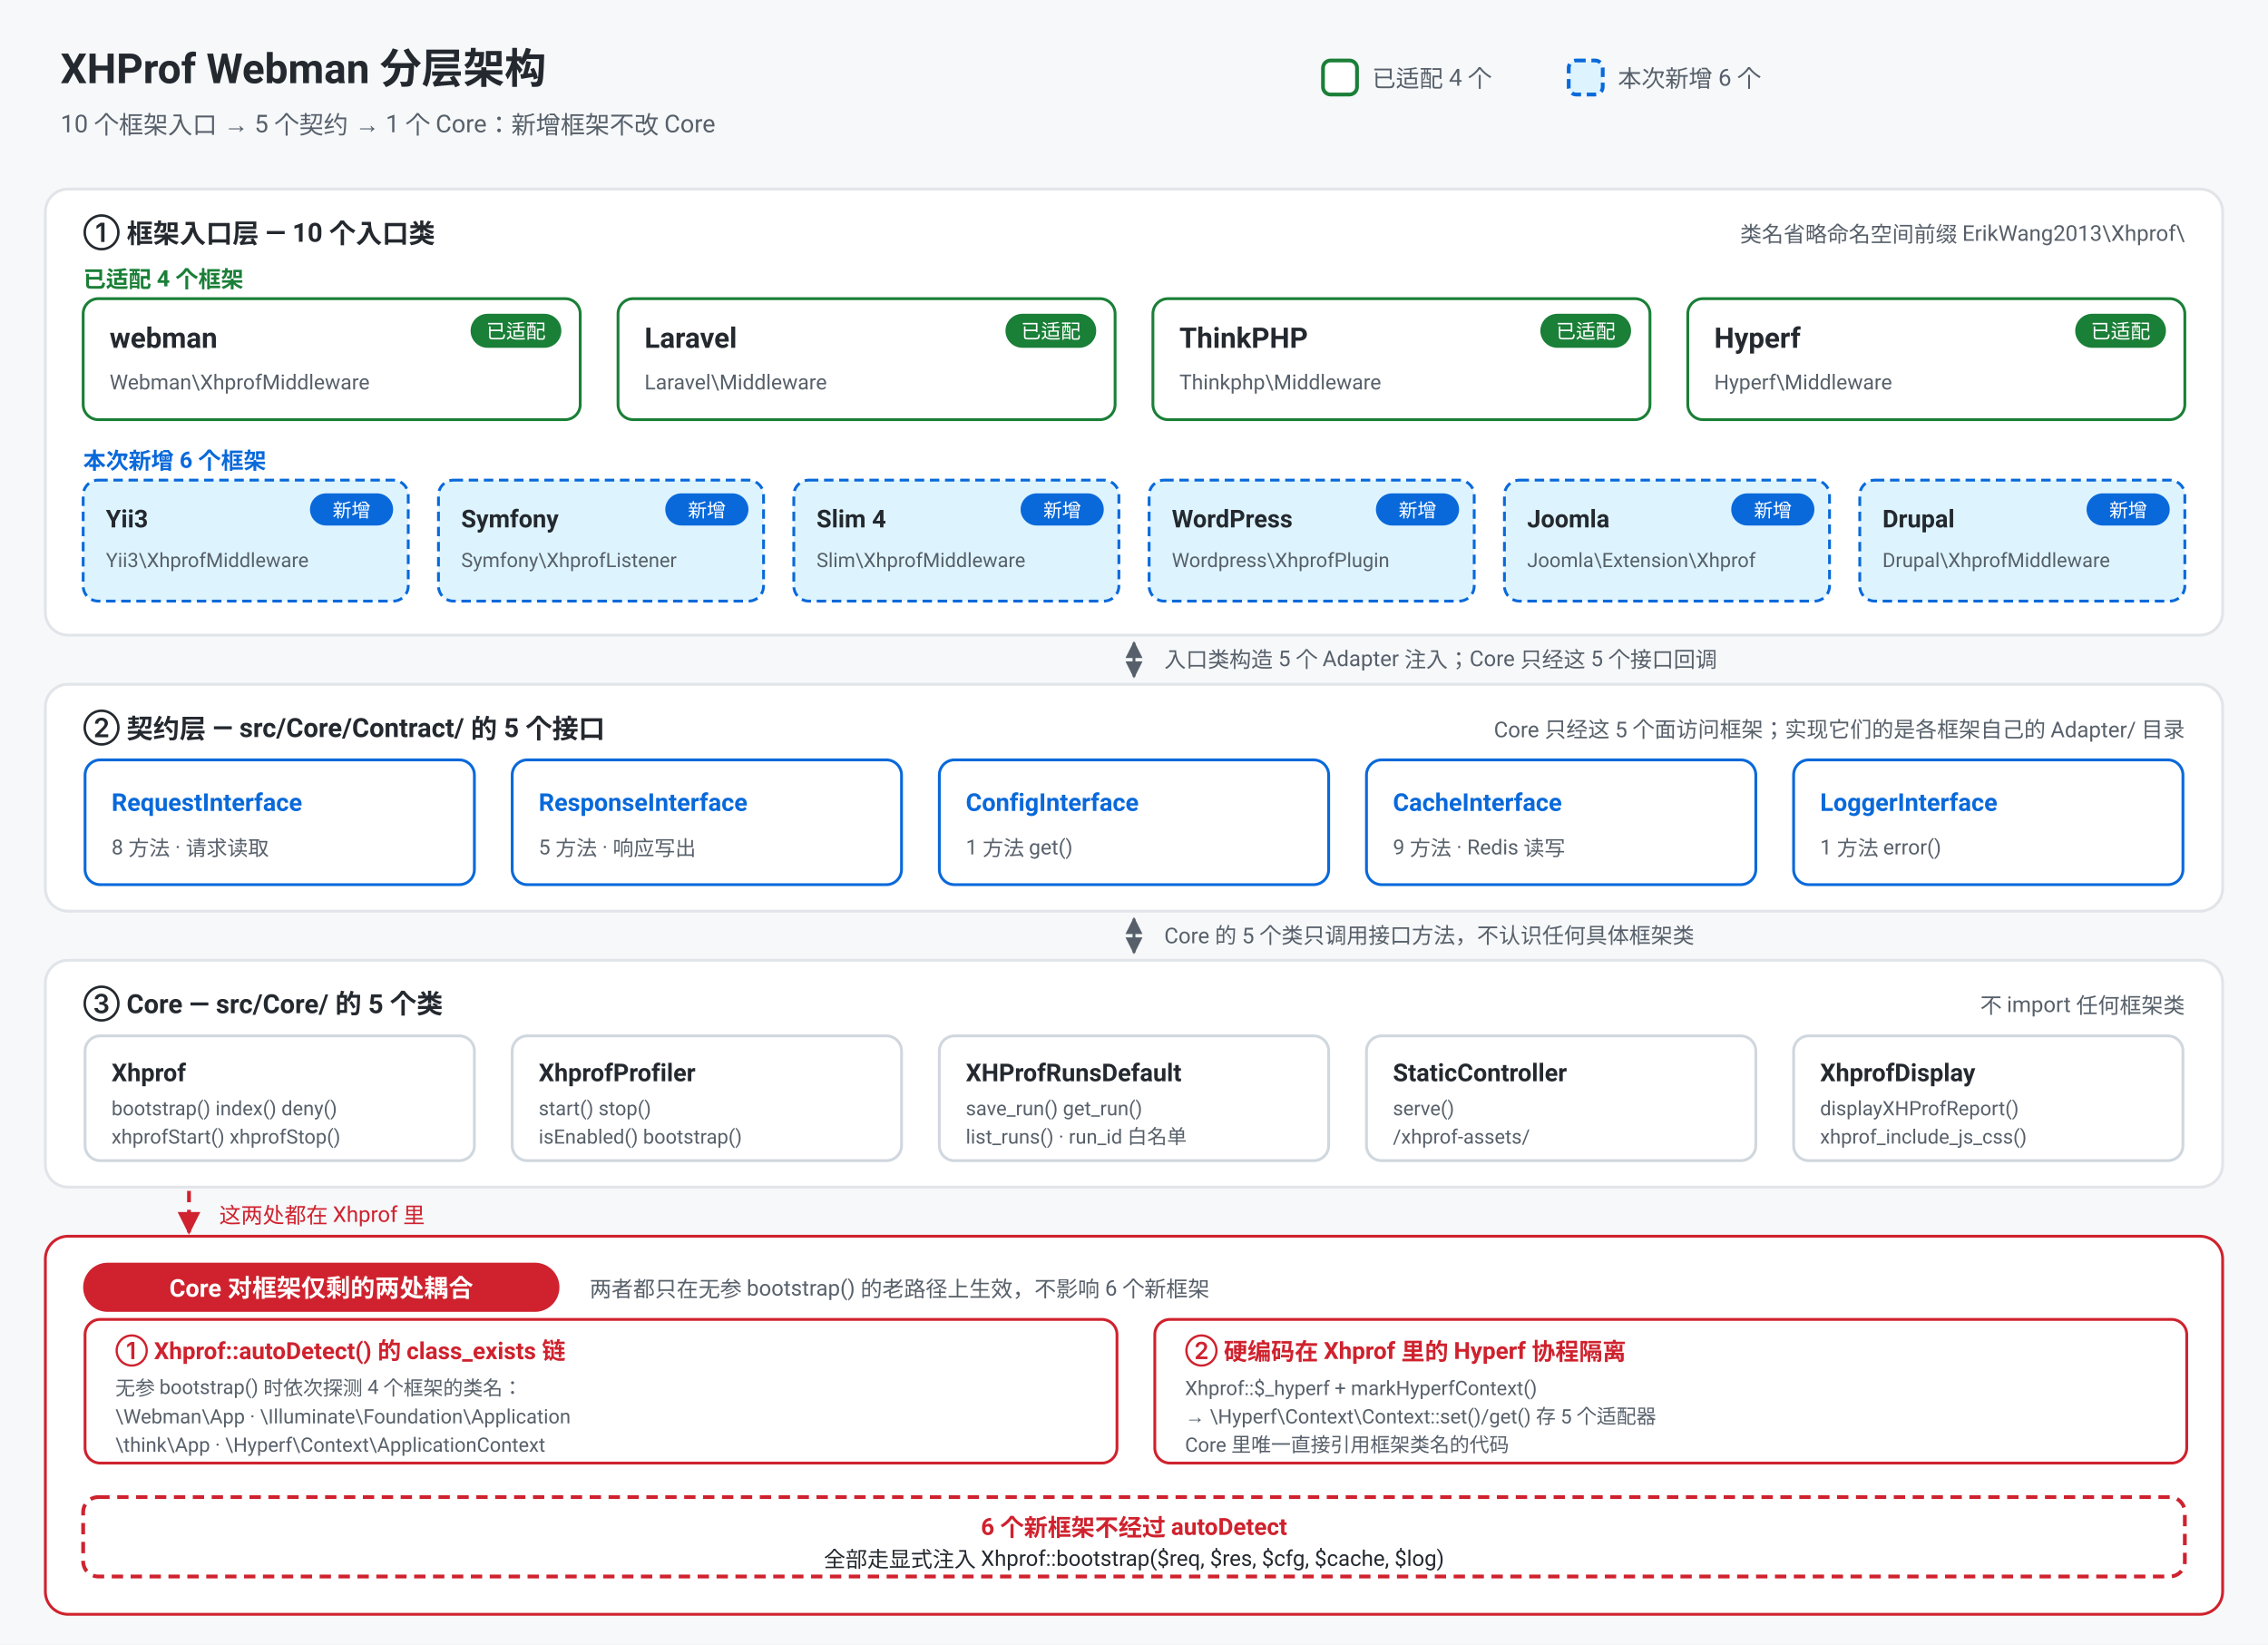
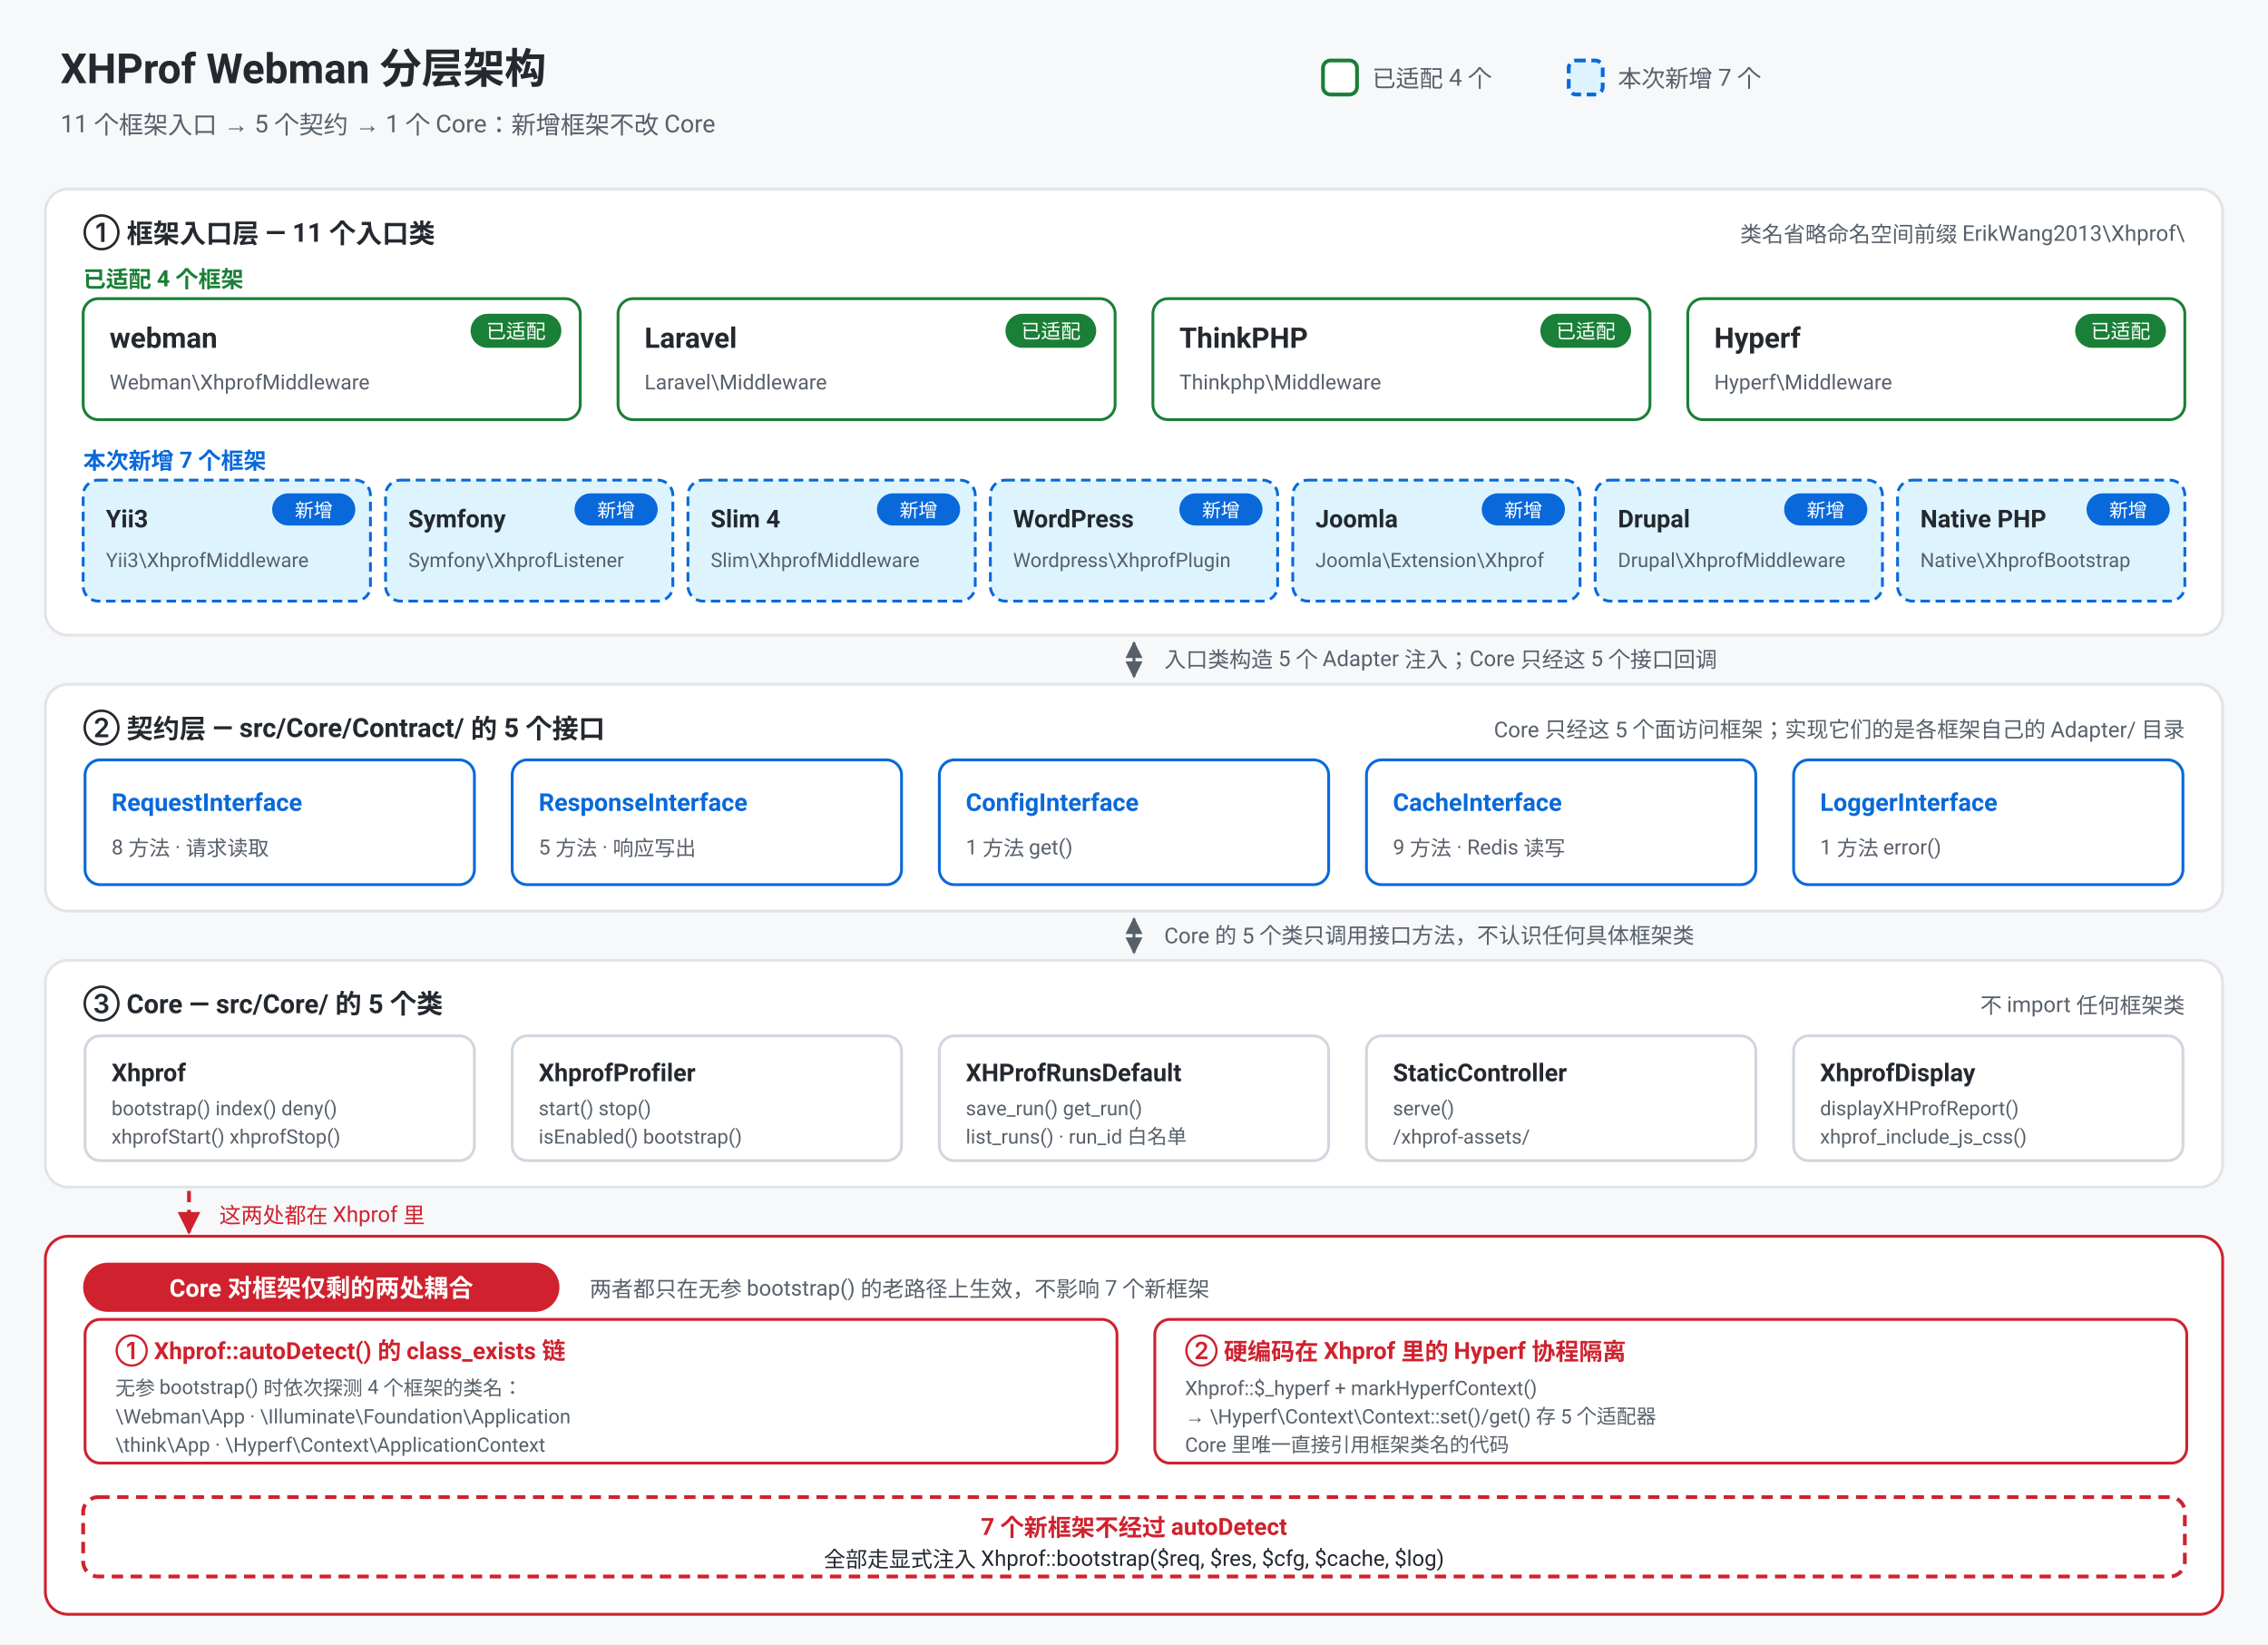
<svg xmlns="http://www.w3.org/2000/svg" viewBox="0 0 1200 870" width="1200" height="870" role="img" font-family="-apple-system, BlinkMacSystemFont, &quot;Segoe UI&quot;, Roboto, &quot;Helvetica Neue&quot;, Arial, &quot;Noto Sans SC&quot;, &quot;PingFang SC&quot;, &quot;Microsoft YaHei&quot;, sans-serif">
  <defs>
    <marker id="arrow" viewBox="0 0 10 10" refX="9" refY="5" markerWidth="6" markerHeight="6" orient="auto-start-reverse">
      <path d="M0,0 L10,5 L0,10 z" fill="#57606a" />
    </marker>
    <marker id="arrow-red" viewBox="0 0 10 10" refX="9" refY="5" markerWidth="6" markerHeight="6" orient="auto-start-reverse">
      <path d="M0,0 L10,5 L0,10 z" fill="#cf222e" />
    </marker>
  </defs>
  <rect x="0" y="0" width="1200" height="870" fill="#f6f8fa" />
  <text x="32" y="44" font-size="22" font-weight="700" fill="#24292f">XHProf Webman 分层架构</text>
-   <text x="32" y="70" font-size="13" fill="#57606a">10 个框架入口 → 5 个契约 → 1 个 Core：新增框架不改 Core</text>
+   <text x="32" y="70" font-size="13" fill="#57606a">11 个框架入口 → 5 个契约 → 1 个 Core：新增框架不改 Core</text>
  <rect x="700" y="32" width="18" height="18" rx="4" fill="#ffffff" stroke="#1a7f37" stroke-width="2" />
  <text x="726" y="46" font-size="12.5" fill="#57606a">已适配 4 个</text>
  <rect x="830" y="32" width="18" height="18" rx="4" fill="#ddf4ff" stroke="#0969da" stroke-width="2" stroke-dasharray="5 3" />
-   <text x="856" y="46" font-size="12.5" fill="#57606a">本次新增 6 个</text>
+   <text x="856" y="46" font-size="12.5" fill="#57606a">本次新增 7 个</text>
  <rect x="24" y="100" width="1152" height="236" rx="12" fill="#ffffff" stroke="#e1e4e8" stroke-width="1.5" />
-   <text x="44" y="128" font-size="14" font-weight="600" fill="#24292f">① 框架入口层 — 10 个入口类</text>
+   <text x="44" y="128" font-size="14" font-weight="600" fill="#24292f">① 框架入口层 — 11 个入口类</text>
  <text x="1156" y="128" font-size="11.5" fill="#57606a" text-anchor="end">类名省略命名空间前缀 ErikWang2013\Xhprof\</text>
  <text x="44" y="152" font-size="12" font-weight="600" fill="#1a7f37">已适配 4 个框架</text>
  <rect x="44" y="158" width="263" height="64" rx="8" fill="#ffffff" stroke="#1a7f37" stroke-width="1.5" />
  <text x="58" y="184" font-size="15" font-weight="600" fill="#24292f">webman</text>
  <text x="58" y="206" font-size="11" fill="#57606a">Webman\XhprofMiddleware</text>
  <rect x="249" y="166" width="48" height="18" rx="9" fill="#1a7f37" />
  <text x="273" y="179" font-size="10.5" fill="#ffffff" text-anchor="middle">已适配</text>
  <rect x="327" y="158" width="263" height="64" rx="8" fill="#ffffff" stroke="#1a7f37" stroke-width="1.5" />
  <text x="341" y="184" font-size="15" font-weight="600" fill="#24292f">Laravel</text>
  <text x="341" y="206" font-size="11" fill="#57606a">Laravel\Middleware</text>
  <rect x="532" y="166" width="48" height="18" rx="9" fill="#1a7f37" />
  <text x="556" y="179" font-size="10.5" fill="#ffffff" text-anchor="middle">已适配</text>
  <rect x="610" y="158" width="263" height="64" rx="8" fill="#ffffff" stroke="#1a7f37" stroke-width="1.5" />
  <text x="624" y="184" font-size="15" font-weight="600" fill="#24292f">ThinkPHP</text>
  <text x="624" y="206" font-size="11" fill="#57606a">Thinkphp\Middleware</text>
  <rect x="815" y="166" width="48" height="18" rx="9" fill="#1a7f37" />
  <text x="839" y="179" font-size="10.5" fill="#ffffff" text-anchor="middle">已适配</text>
  <rect x="893" y="158" width="263" height="64" rx="8" fill="#ffffff" stroke="#1a7f37" stroke-width="1.5" />
  <text x="907" y="184" font-size="15" font-weight="600" fill="#24292f">Hyperf</text>
  <text x="907" y="206" font-size="11" fill="#57606a">Hyperf\Middleware</text>
  <rect x="1098" y="166" width="48" height="18" rx="9" fill="#1a7f37" />
  <text x="1122" y="179" font-size="10.5" fill="#ffffff" text-anchor="middle">已适配</text>
-   <text x="44" y="248" font-size="12" font-weight="600" fill="#0969da">本次新增 6 个框架</text>
-   <rect x="44" y="254" width="172" height="64" rx="8" fill="#ddf4ff" stroke="#0969da" stroke-width="1.5" stroke-dasharray="5 3" />
+   <text x="44" y="248" font-size="12" font-weight="600" fill="#0969da">本次新增 7 个框架</text>
+   <rect x="44" y="254" width="152" height="64" rx="8" fill="#ddf4ff" stroke="#0969da" stroke-width="1.5" stroke-dasharray="5 3" />
  <text x="56" y="279" font-size="13" font-weight="600" fill="#24292f">Yii3</text>
  <text x="56" y="300" font-size="10.5" fill="#57606a">Yii3\XhprofMiddleware</text>
-   <rect x="164" y="261" width="44" height="17" rx="8.5" fill="#0969da" />
-   <text x="186" y="273.5" font-size="10" fill="#ffffff" text-anchor="middle">新增</text>
-   <rect x="232" y="254" width="172" height="64" rx="8" fill="#ddf4ff" stroke="#0969da" stroke-width="1.5" stroke-dasharray="5 3" />
-   <text x="244" y="279" font-size="13" font-weight="600" fill="#24292f">Symfony</text>
-   <text x="244" y="300" font-size="10.5" fill="#57606a">Symfony\XhprofListener</text>
-   <rect x="352" y="261" width="44" height="17" rx="8.5" fill="#0969da" />
-   <text x="374" y="273.5" font-size="10" fill="#ffffff" text-anchor="middle">新增</text>
-   <rect x="420" y="254" width="172" height="64" rx="8" fill="#ddf4ff" stroke="#0969da" stroke-width="1.5" stroke-dasharray="5 3" />
-   <text x="432" y="279" font-size="13" font-weight="600" fill="#24292f">Slim 4</text>
-   <text x="432" y="300" font-size="10.5" fill="#57606a">Slim\XhprofMiddleware</text>
-   <rect x="540" y="261" width="44" height="17" rx="8.5" fill="#0969da" />
-   <text x="562" y="273.5" font-size="10" fill="#ffffff" text-anchor="middle">新增</text>
-   <rect x="608" y="254" width="172" height="64" rx="8" fill="#ddf4ff" stroke="#0969da" stroke-width="1.5" stroke-dasharray="5 3" />
-   <text x="620" y="279" font-size="13" font-weight="600" fill="#24292f">WordPress</text>
-   <text x="620" y="300" font-size="10.5" fill="#57606a">Wordpress\XhprofPlugin</text>
-   <rect x="728" y="261" width="44" height="17" rx="8.5" fill="#0969da" />
-   <text x="750" y="273.5" font-size="10" fill="#ffffff" text-anchor="middle">新增</text>
-   <rect x="796" y="254" width="172" height="64" rx="8" fill="#ddf4ff" stroke="#0969da" stroke-width="1.5" stroke-dasharray="5 3" />
-   <text x="808" y="279" font-size="13" font-weight="600" fill="#24292f">Joomla</text>
-   <text x="808" y="300" font-size="10.5" fill="#57606a">Joomla\Extension\Xhprof</text>
-   <rect x="916" y="261" width="44" height="17" rx="8.5" fill="#0969da" />
-   <text x="938" y="273.5" font-size="10" fill="#ffffff" text-anchor="middle">新增</text>
-   <rect x="984" y="254" width="172" height="64" rx="8" fill="#ddf4ff" stroke="#0969da" stroke-width="1.5" stroke-dasharray="5 3" />
-   <text x="996" y="279" font-size="13" font-weight="600" fill="#24292f">Drupal</text>
-   <text x="996" y="300" font-size="10.5" fill="#57606a">Drupal\XhprofMiddleware</text>
-   <rect x="1104" y="261" width="44" height="17" rx="8.5" fill="#0969da" />
-   <text x="1126" y="273.5" font-size="10" fill="#ffffff" text-anchor="middle">新增</text>
+   <rect x="144" y="261" width="44" height="17" rx="8.5" fill="#0969da" />
+   <text x="166" y="273.5" font-size="10" fill="#ffffff" text-anchor="middle">新增</text>
+   <rect x="204" y="254" width="152" height="64" rx="8" fill="#ddf4ff" stroke="#0969da" stroke-width="1.5" stroke-dasharray="5 3" />
+   <text x="216" y="279" font-size="13" font-weight="600" fill="#24292f">Symfony</text>
+   <text x="216" y="300" font-size="10.5" fill="#57606a">Symfony\XhprofListener</text>
+   <rect x="304" y="261" width="44" height="17" rx="8.5" fill="#0969da" />
+   <text x="326" y="273.5" font-size="10" fill="#ffffff" text-anchor="middle">新增</text>
+   <rect x="364" y="254" width="152" height="64" rx="8" fill="#ddf4ff" stroke="#0969da" stroke-width="1.5" stroke-dasharray="5 3" />
+   <text x="376" y="279" font-size="13" font-weight="600" fill="#24292f">Slim 4</text>
+   <text x="376" y="300" font-size="10.5" fill="#57606a">Slim\XhprofMiddleware</text>
+   <rect x="464" y="261" width="44" height="17" rx="8.5" fill="#0969da" />
+   <text x="486" y="273.5" font-size="10" fill="#ffffff" text-anchor="middle">新增</text>
+   <rect x="524" y="254" width="152" height="64" rx="8" fill="#ddf4ff" stroke="#0969da" stroke-width="1.5" stroke-dasharray="5 3" />
+   <text x="536" y="279" font-size="13" font-weight="600" fill="#24292f">WordPress</text>
+   <text x="536" y="300" font-size="10.5" fill="#57606a">Wordpress\XhprofPlugin</text>
+   <rect x="624" y="261" width="44" height="17" rx="8.5" fill="#0969da" />
+   <text x="646" y="273.5" font-size="10" fill="#ffffff" text-anchor="middle">新增</text>
+   <rect x="684" y="254" width="152" height="64" rx="8" fill="#ddf4ff" stroke="#0969da" stroke-width="1.5" stroke-dasharray="5 3" />
+   <text x="696" y="279" font-size="13" font-weight="600" fill="#24292f">Joomla</text>
+   <text x="696" y="300" font-size="10.5" fill="#57606a">Joomla\Extension\Xhprof</text>
+   <rect x="784" y="261" width="44" height="17" rx="8.5" fill="#0969da" />
+   <text x="806" y="273.5" font-size="10" fill="#ffffff" text-anchor="middle">新增</text>
+   <rect x="844" y="254" width="152" height="64" rx="8" fill="#ddf4ff" stroke="#0969da" stroke-width="1.5" stroke-dasharray="5 3" />
+   <text x="856" y="279" font-size="13" font-weight="600" fill="#24292f">Drupal</text>
+   <text x="856" y="300" font-size="10.5" fill="#57606a">Drupal\XhprofMiddleware</text>
+   <rect x="944" y="261" width="44" height="17" rx="8.5" fill="#0969da" />
+   <text x="966" y="273.5" font-size="10" fill="#ffffff" text-anchor="middle">新增</text>
  <line x1="600" y1="340" x2="600" y2="358" stroke="#57606a" stroke-width="1.5" marker-start="url(#arrow)" marker-end="url(#arrow)" />
  <text x="616" y="353" font-size="11.5" fill="#57606a">入口类构造 5 个 Adapter 注入；Core 只经这 5 个接口回调</text>
  <rect x="24" y="362" width="1152" height="120" rx="12" fill="#ffffff" stroke="#e1e4e8" stroke-width="1.5" />
  <text x="44" y="390" font-size="14" font-weight="600" fill="#24292f">② 契约层 — src/Core/Contract/ 的 5 个接口</text>
  <text x="1156" y="390" font-size="11.5" fill="#57606a" text-anchor="end">Core 只经这 5 个面访问框架；实现它们的是各框架自己的 Adapter/ 目录</text>
  <rect x="45" y="402" width="206" height="66" rx="8" fill="#ffffff" stroke="#0969da" stroke-width="1.5" />
  <text x="59" y="429" font-size="13" font-weight="600" fill="#0969da">RequestInterface</text>
  <text x="59" y="452" font-size="11" fill="#57606a">8 方法 · 请求读取</text>
  <rect x="271" y="402" width="206" height="66" rx="8" fill="#ffffff" stroke="#0969da" stroke-width="1.5" />
  <text x="285" y="429" font-size="13" font-weight="600" fill="#0969da">ResponseInterface</text>
  <text x="285" y="452" font-size="11" fill="#57606a">5 方法 · 响应写出</text>
  <rect x="497" y="402" width="206" height="66" rx="8" fill="#ffffff" stroke="#0969da" stroke-width="1.5" />
  <text x="511" y="429" font-size="13" font-weight="600" fill="#0969da">ConfigInterface</text>
  <text x="511" y="452" font-size="11" fill="#57606a">1 方法 get()</text>
  <rect x="723" y="402" width="206" height="66" rx="8" fill="#ffffff" stroke="#0969da" stroke-width="1.5" />
  <text x="737" y="429" font-size="13" font-weight="600" fill="#0969da">CacheInterface</text>
  <text x="737" y="452" font-size="11" fill="#57606a">9 方法 · Redis 读写</text>
  <rect x="949" y="402" width="206" height="66" rx="8" fill="#ffffff" stroke="#0969da" stroke-width="1.5" />
  <text x="963" y="429" font-size="13" font-weight="600" fill="#0969da">LoggerInterface</text>
  <text x="963" y="452" font-size="11" fill="#57606a">1 方法 error()</text>
  <line x1="600" y1="486" x2="600" y2="504" stroke="#57606a" stroke-width="1.5" marker-start="url(#arrow)" marker-end="url(#arrow)" />
  <text x="616" y="499" font-size="11.5" fill="#57606a">Core 的 5 个类只调用接口方法，不认识任何具体框架类</text>
  <rect x="24" y="508" width="1152" height="120" rx="12" fill="#ffffff" stroke="#e1e4e8" stroke-width="1.5" />
  <text x="44" y="536" font-size="14" font-weight="600" fill="#24292f">③ Core — src/Core/ 的 5 个类</text>
  <text x="1156" y="536" font-size="11.5" fill="#57606a" text-anchor="end">不 import 任何框架类</text>
  <rect x="45" y="548" width="206" height="66" rx="8" fill="#ffffff" stroke="#d0d7de" stroke-width="1.5" />
  <text x="59" y="572" font-size="13" font-weight="600" fill="#24292f">Xhprof</text>
  <text x="59" y="590" font-size="10.5" fill="#57606a">bootstrap() index() deny()</text>
  <text x="59" y="605" font-size="10.5" fill="#57606a">xhprofStart() xhprofStop()</text>
  <rect x="271" y="548" width="206" height="66" rx="8" fill="#ffffff" stroke="#d0d7de" stroke-width="1.5" />
  <text x="285" y="572" font-size="13" font-weight="600" fill="#24292f">XhprofProfiler</text>
  <text x="285" y="590" font-size="10.5" fill="#57606a">start() stop()</text>
  <text x="285" y="605" font-size="10.5" fill="#57606a">isEnabled() bootstrap()</text>
  <rect x="497" y="548" width="206" height="66" rx="8" fill="#ffffff" stroke="#d0d7de" stroke-width="1.5" />
  <text x="511" y="572" font-size="13" font-weight="600" fill="#24292f">XHProfRunsDefault</text>
  <text x="511" y="590" font-size="10.5" fill="#57606a">save_run() get_run()</text>
  <text x="511" y="605" font-size="10.5" fill="#57606a">list_runs() · run_id 白名单</text>
  <rect x="723" y="548" width="206" height="66" rx="8" fill="#ffffff" stroke="#d0d7de" stroke-width="1.5" />
  <text x="737" y="572" font-size="13" font-weight="600" fill="#24292f">StaticController</text>
  <text x="737" y="590" font-size="10.5" fill="#57606a">serve()</text>
  <text x="737" y="605" font-size="10.5" fill="#57606a">/xhprof-assets/</text>
  <rect x="949" y="548" width="206" height="66" rx="8" fill="#ffffff" stroke="#d0d7de" stroke-width="1.5" />
  <text x="963" y="572" font-size="13" font-weight="600" fill="#24292f">XhprofDisplay</text>
  <text x="963" y="590" font-size="10.5" fill="#57606a">displayXHProfReport()</text>
  <text x="963" y="605" font-size="10.5" fill="#57606a">xhprof_include_js_css()</text>
  <line x1="100" y1="630" x2="100" y2="652" stroke="#cf222e" stroke-width="2" stroke-dasharray="6 4" marker-end="url(#arrow-red)" />
  <text x="116" y="647" font-size="11.5" fill="#cf222e">这两处都在 Xhprof 里</text>
  <rect x="24" y="654" width="1152" height="200" rx="12" fill="#ffffff" stroke="#cf222e" stroke-width="1.5" />
  <rect x="44" y="668" width="252" height="26" rx="13" fill="#cf222e" />
  <text x="170" y="686" font-size="13" font-weight="600" fill="#ffffff" text-anchor="middle">Core 对框架仅剩的两处耦合</text>
-   <text x="312" y="686" font-size="11.5" fill="#57606a">两者都只在无参 bootstrap() 的老路径上生效，不影响 6 个新框架</text>
+   <text x="312" y="686" font-size="11.5" fill="#57606a">两者都只在无参 bootstrap() 的老路径上生效，不影响 7 个新框架</text>
  <rect x="45" y="698" width="546" height="76" rx="8" fill="#ffffff" stroke="#cf222e" stroke-width="1.5" />
  <text x="61" y="719" font-size="12.5" font-weight="600" fill="#cf222e">① Xhprof::autoDetect() 的 class_exists 链</text>
  <text x="61" y="738" font-size="10.5" fill="#57606a">无参 bootstrap() 时依次探测 4 个框架的类名：</text>
  <text x="61" y="753" font-size="10.5" fill="#57606a">\Webman\App · \Illuminate\Foundation\Application</text>
  <text x="61" y="768" font-size="10.5" fill="#57606a">\think\App · \Hyperf\Context\ApplicationContext</text>
  <rect x="611" y="698" width="546" height="76" rx="8" fill="#ffffff" stroke="#cf222e" stroke-width="1.5" />
  <text x="627" y="719" font-size="12.5" font-weight="600" fill="#cf222e">② 硬编码在 Xhprof 里的 Hyperf 协程隔离</text>
  <text x="627" y="738" font-size="10.5" fill="#57606a">Xhprof::$_hyperf + markHyperfContext()</text>
  <text x="627" y="753" font-size="10.5" fill="#57606a">→ \Hyperf\Context\Context::set()/get() 存 5 个适配器</text>
  <text x="627" y="768" font-size="10.5" fill="#57606a">Core 里唯一直接引用框架类名的代码</text>
  <rect x="44" y="792" width="1112" height="42" rx="8" fill="#ffffff" stroke="#cf222e" stroke-width="2" stroke-dasharray="6 4" />
-   <text x="600" y="812" font-size="12.5" font-weight="600" fill="#cf222e" text-anchor="middle">6 个新框架不经过 autoDetect</text>
+   <text x="600" y="812" font-size="12.5" font-weight="600" fill="#cf222e" text-anchor="middle">7 个新框架不经过 autoDetect</text>
  <text x="600" y="829" font-size="11.5" fill="#24292f" text-anchor="middle">全部走显式注入 Xhprof::bootstrap($req, $res, $cfg, $cache, $log)</text>
+   <rect x="1004" y="254" width="152" height="64" rx="8" fill="#ddf4ff" stroke="#0969da" stroke-width="1.5" stroke-dasharray="5 3" />
+   <text x="1016" y="279" font-size="13" font-weight="600" fill="#24292f">Native PHP</text>
+   <text x="1016" y="300" font-size="10.5" fill="#57606a">Native\XhprofBootstrap</text>
+   <rect x="1104" y="261" width="44" height="17" rx="8.5" fill="#0969da" />
+   <text x="1126" y="273.5" font-size="10" fill="#ffffff" text-anchor="middle">新增</text>
</svg>
